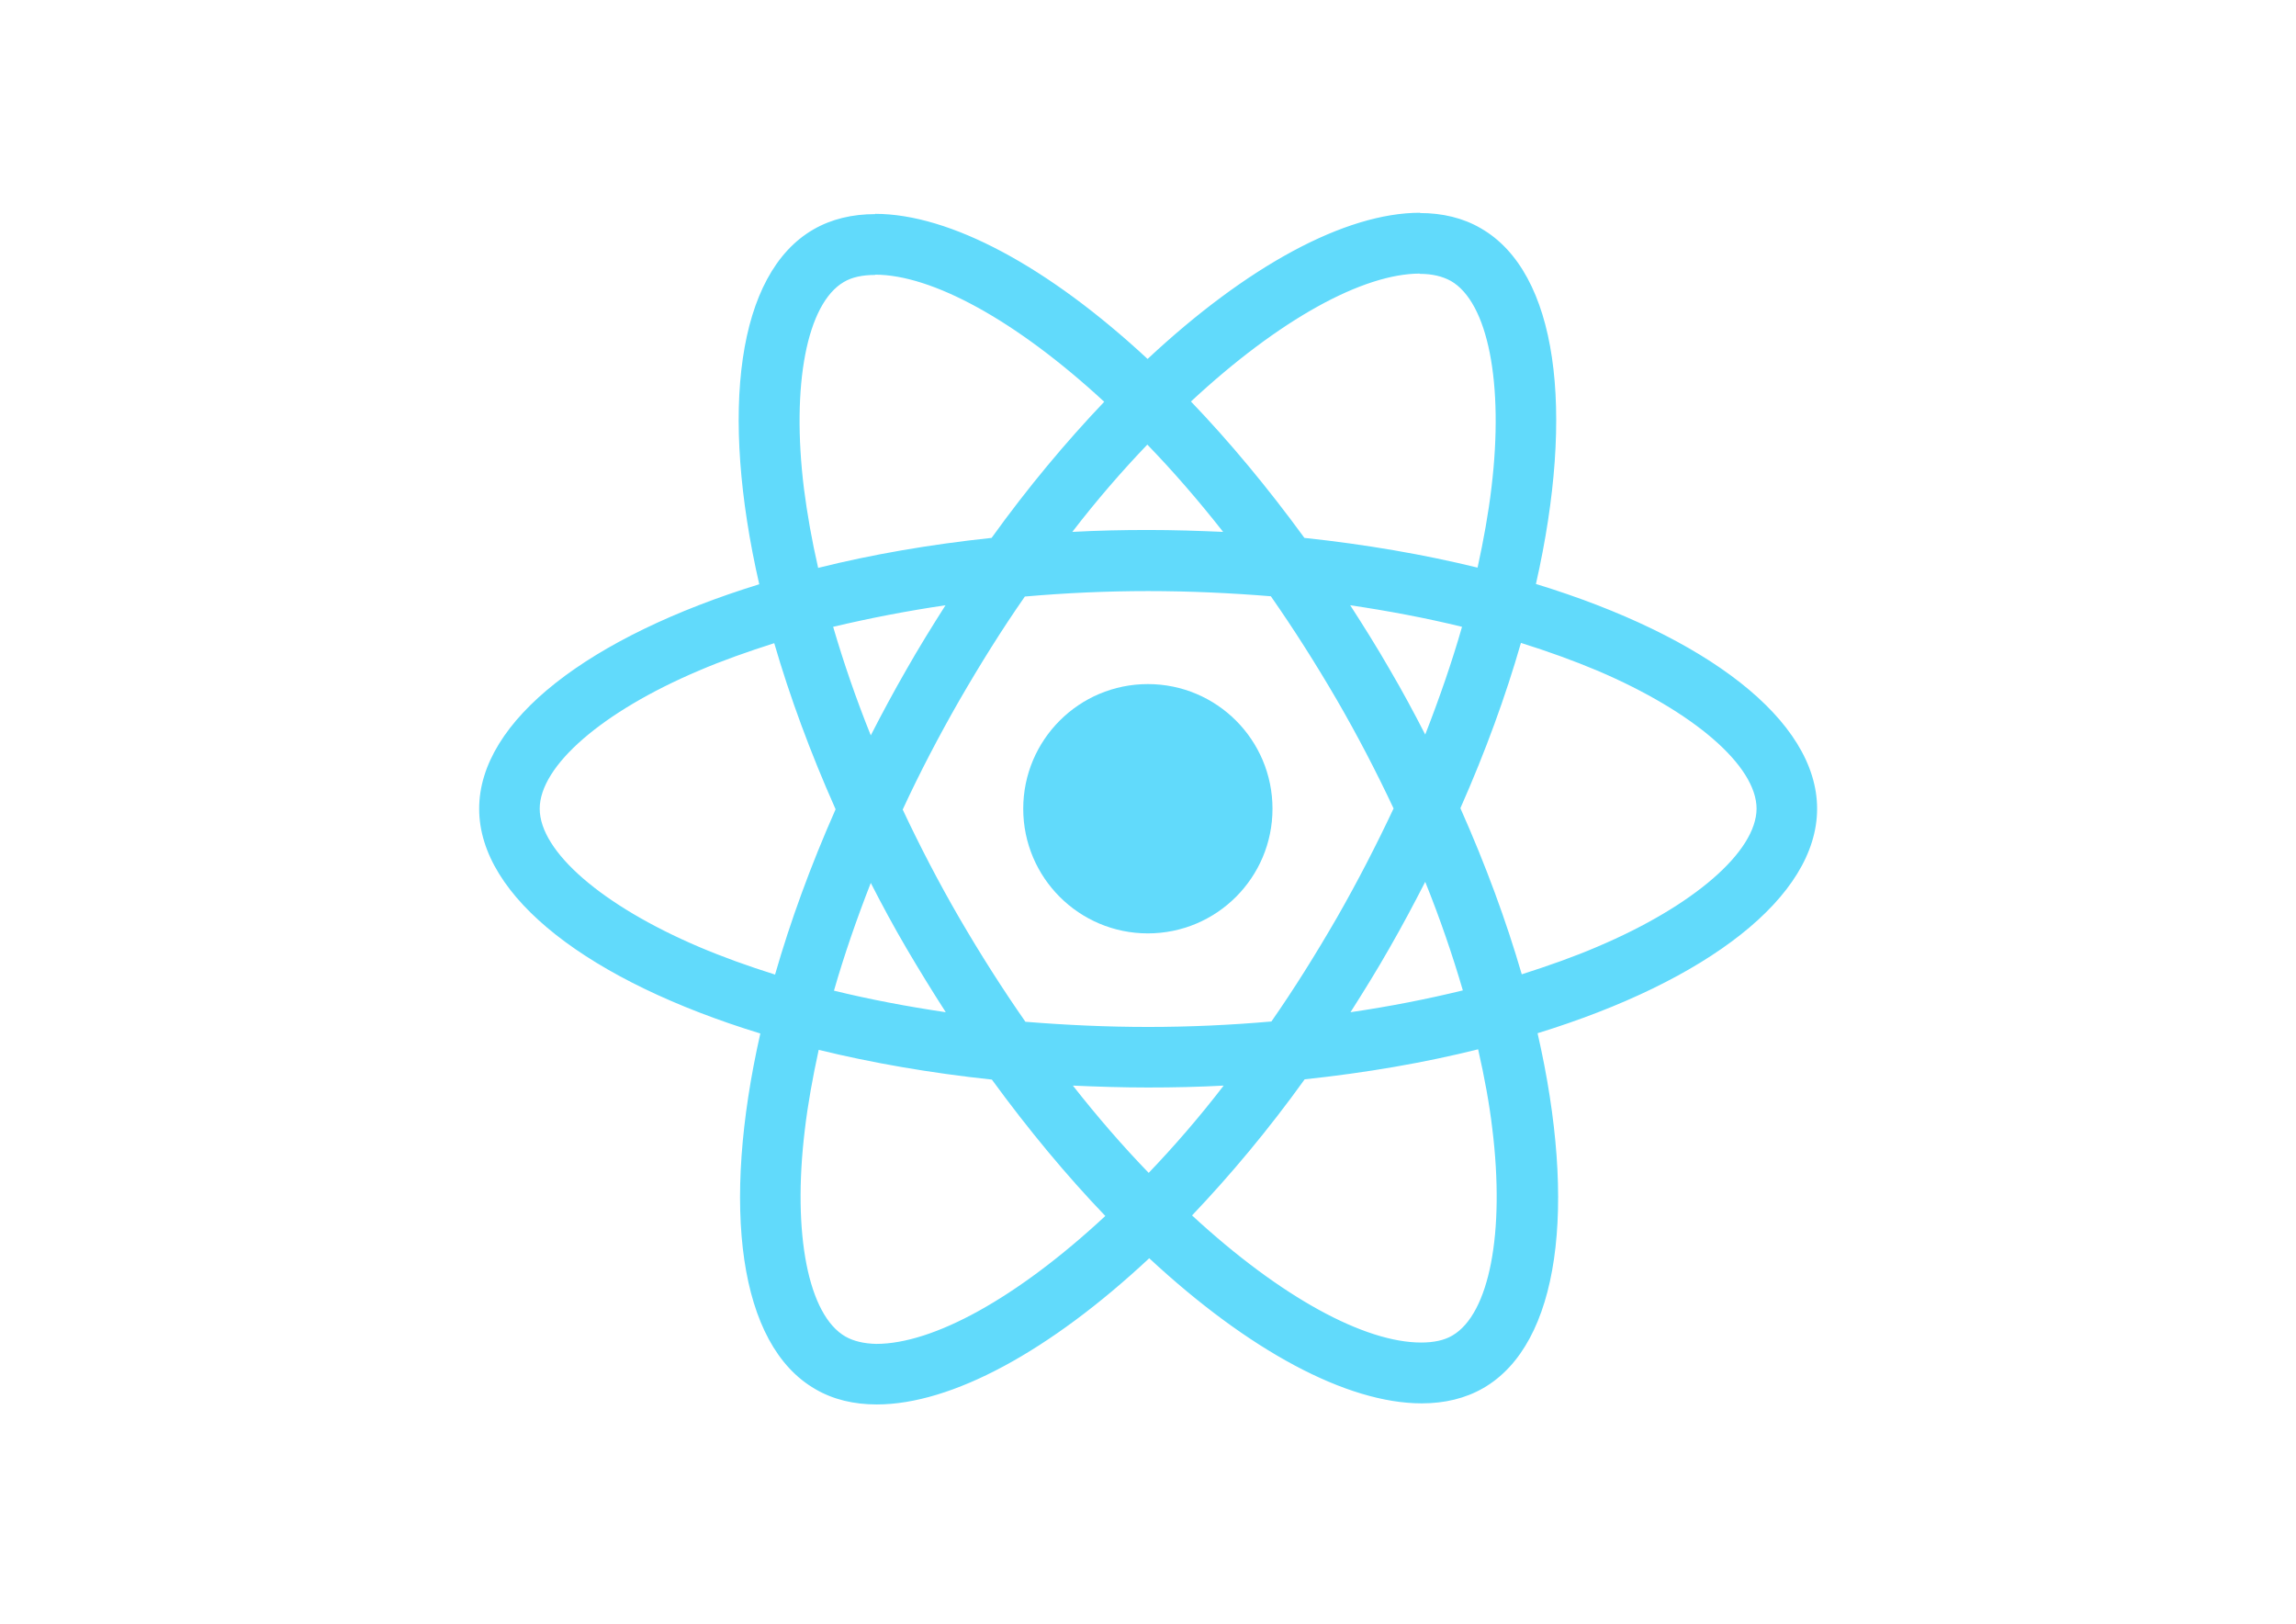
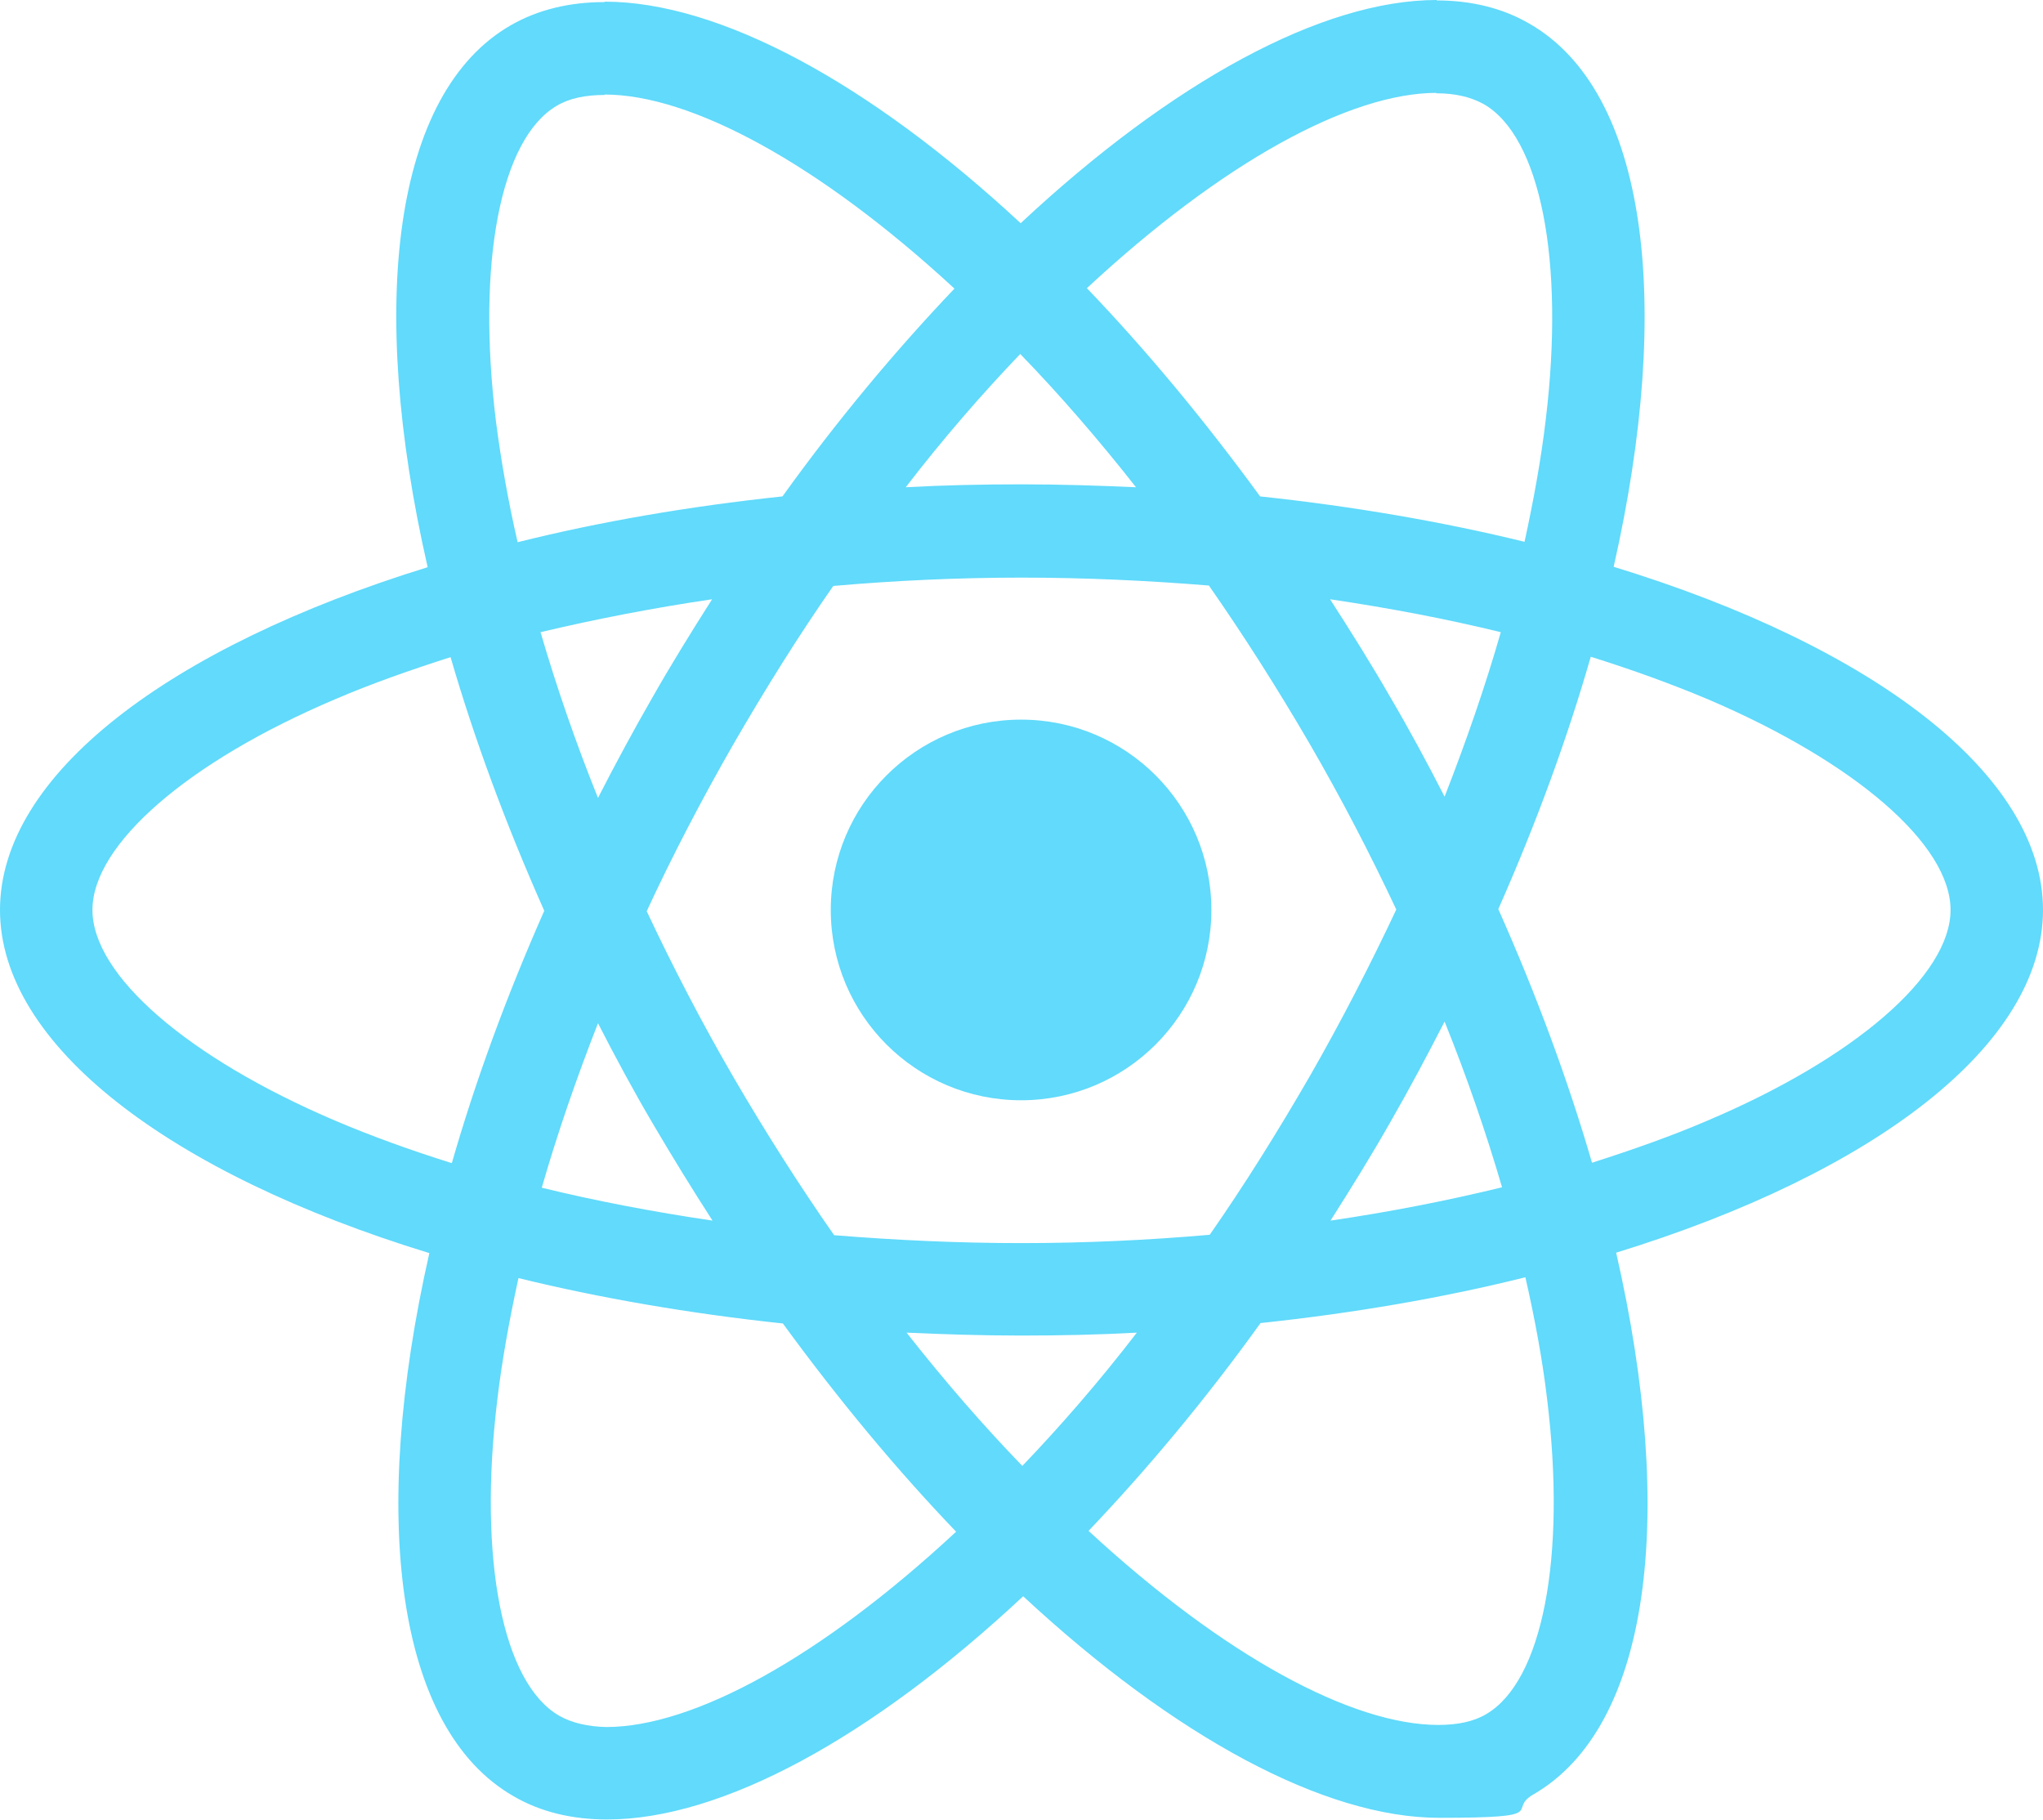
- <svg xmlns="http://www.w3.org/2000/svg" viewBox="0 0 841.9 595.3">
-   <g fill="#61DAFB">
-     <path d="M666.3 296.5c0-32.5-40.7-63.3-103.1-82.4 14.4-63.6 8-114.2-20.2-130.4-6.5-3.8-14.1-5.6-22.4-5.6v22.3c4.6 0 8.3.9 11.4 2.6 13.6 7.8 19.5 37.5 14.9 75.7-1.1 9.4-2.9 19.3-5.1 29.4-19.6-4.8-41-8.5-63.5-10.9-13.5-18.5-27.5-35.3-41.6-50 32.6-30.3 63.2-46.9 84-46.9V78c-27.5 0-63.5 19.6-99.9 53.6-36.4-33.8-72.4-53.2-99.9-53.2v22.3c20.7 0 51.4 16.5 84 46.6-14 14.7-28 31.4-41.3 49.9-22.6 2.4-44 6.1-63.6 11-2.3-10-4-19.7-5.2-29-4.7-38.2 1.1-67.9 14.6-75.8 3-1.8 6.9-2.6 11.5-2.6V78.5c-8.4 0-16 1.8-22.6 5.6-28.1 16.2-34.4 66.7-19.9 130.1-62.2 19.2-102.7 49.9-102.7 82.3 0 32.5 40.7 63.3 103.1 82.4-14.4 63.6-8 114.2 20.2 130.4 6.5 3.8 14.1 5.6 22.5 5.6 27.5 0 63.5-19.6 99.9-53.6 36.4 33.8 72.4 53.2 99.9 53.2 8.4 0 16-1.8 22.6-5.6 28.1-16.2 34.4-66.7 19.9-130.1 62-19.1 102.5-49.9 102.5-82.3zm-130.2-66.7c-3.7 12.9-8.3 26.2-13.5 39.5-4.1-8-8.4-16-13.1-24-4.6-8-9.5-15.8-14.4-23.4 14.2 2.1 27.9 4.7 41 7.9zm-45.8 106.5c-7.8 13.5-15.8 26.3-24.1 38.2-14.9 1.3-30 2-45.2 2-15.1 0-30.2-.7-45-1.9-8.3-11.9-16.4-24.6-24.2-38-7.6-13.1-14.5-26.4-20.8-39.8 6.2-13.4 13.2-26.8 20.7-39.9 7.8-13.5 15.8-26.3 24.1-38.2 14.9-1.3 30-2 45.2-2 15.1 0 30.2.7 45 1.9 8.3 11.9 16.4 24.6 24.2 38 7.6 13.1 14.5 26.4 20.8 39.8-6.3 13.4-13.2 26.8-20.7 39.9zm32.3-13c5.4 13.4 10 26.8 13.8 39.8-13.1 3.2-26.9 5.9-41.2 8 4.9-7.7 9.8-15.6 14.4-23.7 4.6-8 8.9-16.1 13-24.1zM421.2 430c-9.3-9.6-18.6-20.3-27.8-32 9 .4 18.2.7 27.5.7 9.4 0 18.7-.2 27.8-.7-9 11.7-18.3 22.4-27.5 32zm-74.4-58.9c-14.2-2.1-27.9-4.7-41-7.9 3.7-12.9 8.3-26.2 13.5-39.5 4.1 8 8.4 16 13.1 24 4.7 8 9.5 15.8 14.4 23.4zM420.7 163c9.3 9.6 18.6 20.3 27.8 32-9-.4-18.2-.7-27.5-.7-9.4 0-18.7.2-27.8.7 9-11.7 18.3-22.4 27.5-32zm-74 58.9c-4.9 7.7-9.8 15.6-14.4 23.7-4.6 8-8.9 16-13 24-5.4-13.4-10-26.8-13.8-39.8 13.1-3.1 26.9-5.8 41.2-7.9zm-90.5 125.2c-35.4-15.1-58.3-34.9-58.3-50.6 0-15.7 22.9-35.6 58.3-50.6 8.6-3.7 18-7 27.7-10.1 5.7 19.6 13.2 40 22.5 60.9-9.2 20.8-16.6 41.1-22.2 60.6-9.9-3.1-19.3-6.5-28-10.2zM310 490c-13.6-7.8-19.5-37.5-14.9-75.7 1.1-9.4 2.9-19.3 5.1-29.4 19.6 4.8 41 8.5 63.5 10.9 13.5 18.5 27.5 35.3 41.6 50-32.6 30.3-63.2 46.9-84 46.9-4.5-.1-8.3-1-11.3-2.7zm237.2-76.2c4.7 38.2-1.1 67.9-14.6 75.8-3 1.8-6.9 2.6-11.5 2.6-20.7 0-51.4-16.5-84-46.6 14-14.7 28-31.4 41.3-49.9 22.6-2.4 44-6.1 63.6-11 2.3 10.1 4.1 19.8 5.2 29.1zm38.5-66.7c-8.6 3.7-18 7-27.7 10.1-5.7-19.6-13.2-40-22.5-60.9 9.2-20.8 16.6-41.1 22.2-60.6 9.9 3.1 19.3 6.5 28.1 10.2 35.4 15.1 58.3 34.9 58.3 50.6-.1 15.7-23 35.6-58.4 50.6zM320.8 78.4z" />
-     <circle cx="420.9" cy="296.5" r="45.7" />
-     <path d="M520.5 78.1z" />
-   </g>
+ <svg xmlns="http://www.w3.org/2000/svg" id="Layer_1" version="1.1" viewBox="0 0 490.6 436.9">
+   <defs>
+     <style>
+       .st0 {
+         fill: #61dafb;
+       }
+     </style>
+   </defs>
+   <path class="st0" d="M490.6,218.5c0-32.5-40.7-63.3-103.1-82.4,14.4-63.6,8-114.2-20.2-130.4-6.5-3.8-14.1-5.6-22.4-5.6v22.3c4.6,0,8.3.9,11.4,2.6,13.6,7.8,19.5,37.5,14.9,75.7-1.1,9.4-2.9,19.3-5.1,29.4-19.6-4.8-41-8.5-63.5-10.9-13.5-18.5-27.5-35.3-41.6-50,32.6-30.3,63.2-46.9,84-46.9V0c-27.5,0-63.5,19.6-99.9,53.6C208.7,19.8,172.7.4,145.2.4v22.3c20.7,0,51.4,16.5,84,46.6-14,14.7-28,31.4-41.3,49.9-22.6,2.4-44,6.1-63.6,11-2.3-10-4-19.7-5.2-29-4.7-38.2,1.1-67.9,14.6-75.8,3-1.8,6.9-2.6,11.5-2.6V.5c-8.4,0-16,1.8-22.6,5.6-28.1,16.2-34.4,66.7-19.9,130.1C40.5,155.4,0,186.1,0,218.5s40.7,63.3,103.1,82.4c-14.4,63.6-8,114.2,20.2,130.4,6.5,3.8,14.1,5.6,22.5,5.6,27.5,0,63.5-19.6,99.9-53.6,36.4,33.8,72.4,53.2,99.9,53.2s16-1.8,22.6-5.6c28.1-16.2,34.4-66.7,19.9-130.1,62-19.1,102.5-49.9,102.5-82.3h0ZM360.4,151.8c-3.7,12.9-8.3,26.2-13.5,39.5-4.1-8-8.4-16-13.1-24-4.6-8-9.5-15.8-14.4-23.4,14.2,2.1,27.9,4.7,41,7.9h0ZM314.6,258.3c-7.8,13.5-15.8,26.3-24.1,38.2-14.9,1.3-30,2-45.2,2s-30.2-.7-45-1.9c-8.3-11.9-16.4-24.6-24.2-38-7.6-13.1-14.5-26.4-20.8-39.8,6.2-13.4,13.2-26.8,20.7-39.9,7.8-13.5,15.8-26.3,24.1-38.2,14.9-1.3,30-2,45.2-2s30.2.7,45,1.9c8.3,11.9,16.4,24.6,24.2,38,7.6,13.1,14.5,26.4,20.8,39.8-6.3,13.4-13.2,26.8-20.7,39.9h0ZM346.9,245.3c5.4,13.4,10,26.8,13.8,39.8-13.1,3.2-26.9,5.9-41.2,8,4.9-7.7,9.8-15.6,14.4-23.7,4.6-8,8.9-16.1,13-24.1h0ZM245.5,352c-9.3-9.6-18.6-20.3-27.8-32,9,.4,18.2.7,27.5.7s18.7-.2,27.8-.7c-9,11.7-18.3,22.4-27.5,32ZM171.1,293.1c-14.2-2.1-27.9-4.7-41-7.9,3.7-12.9,8.3-26.2,13.5-39.5,4.1,8,8.4,16,13.1,24s9.5,15.8,14.4,23.4ZM245,85c9.3,9.6,18.6,20.3,27.8,32-9-.4-18.2-.7-27.5-.7s-18.7.2-27.8.7c9-11.7,18.3-22.4,27.5-32ZM171,143.9c-4.9,7.7-9.8,15.6-14.4,23.7-4.6,8-8.9,16-13,24-5.4-13.4-10-26.8-13.8-39.8,13.1-3.1,26.9-5.8,41.2-7.9h0ZM80.5,269.1c-35.4-15.1-58.3-34.9-58.3-50.6s22.9-35.6,58.3-50.6c8.6-3.7,18-7,27.7-10.1,5.7,19.6,13.2,40,22.5,60.9-9.2,20.8-16.6,41.1-22.2,60.6-9.9-3.1-19.3-6.5-28-10.2h0ZM134.3,412c-13.6-7.8-19.5-37.5-14.9-75.7,1.1-9.4,2.9-19.3,5.1-29.4,19.6,4.8,41,8.5,63.5,10.9,13.5,18.5,27.5,35.3,41.6,50-32.6,30.3-63.2,46.9-84,46.9-4.5-.1-8.3-1-11.3-2.7h0ZM371.5,335.8c4.7,38.2-1.1,67.9-14.6,75.8-3,1.8-6.9,2.6-11.5,2.6-20.7,0-51.4-16.5-84-46.6,14-14.7,28-31.4,41.3-49.9,22.6-2.4,44-6.1,63.6-11,2.3,10.1,4.1,19.8,5.2,29.1ZM410,269.1c-8.6,3.7-18,7-27.7,10.1-5.7-19.6-13.2-40-22.5-60.9,9.2-20.8,16.6-41.1,22.2-60.6,9.9,3.1,19.3,6.5,28.1,10.2,35.4,15.1,58.3,34.9,58.3,50.6,0,15.7-23,35.6-58.4,50.6h0Z" />
+   <circle class="st0" cx="245.2" cy="218.5" r="45.7" />
+   <path class="st0" d="M344.8,0" />
</svg>
